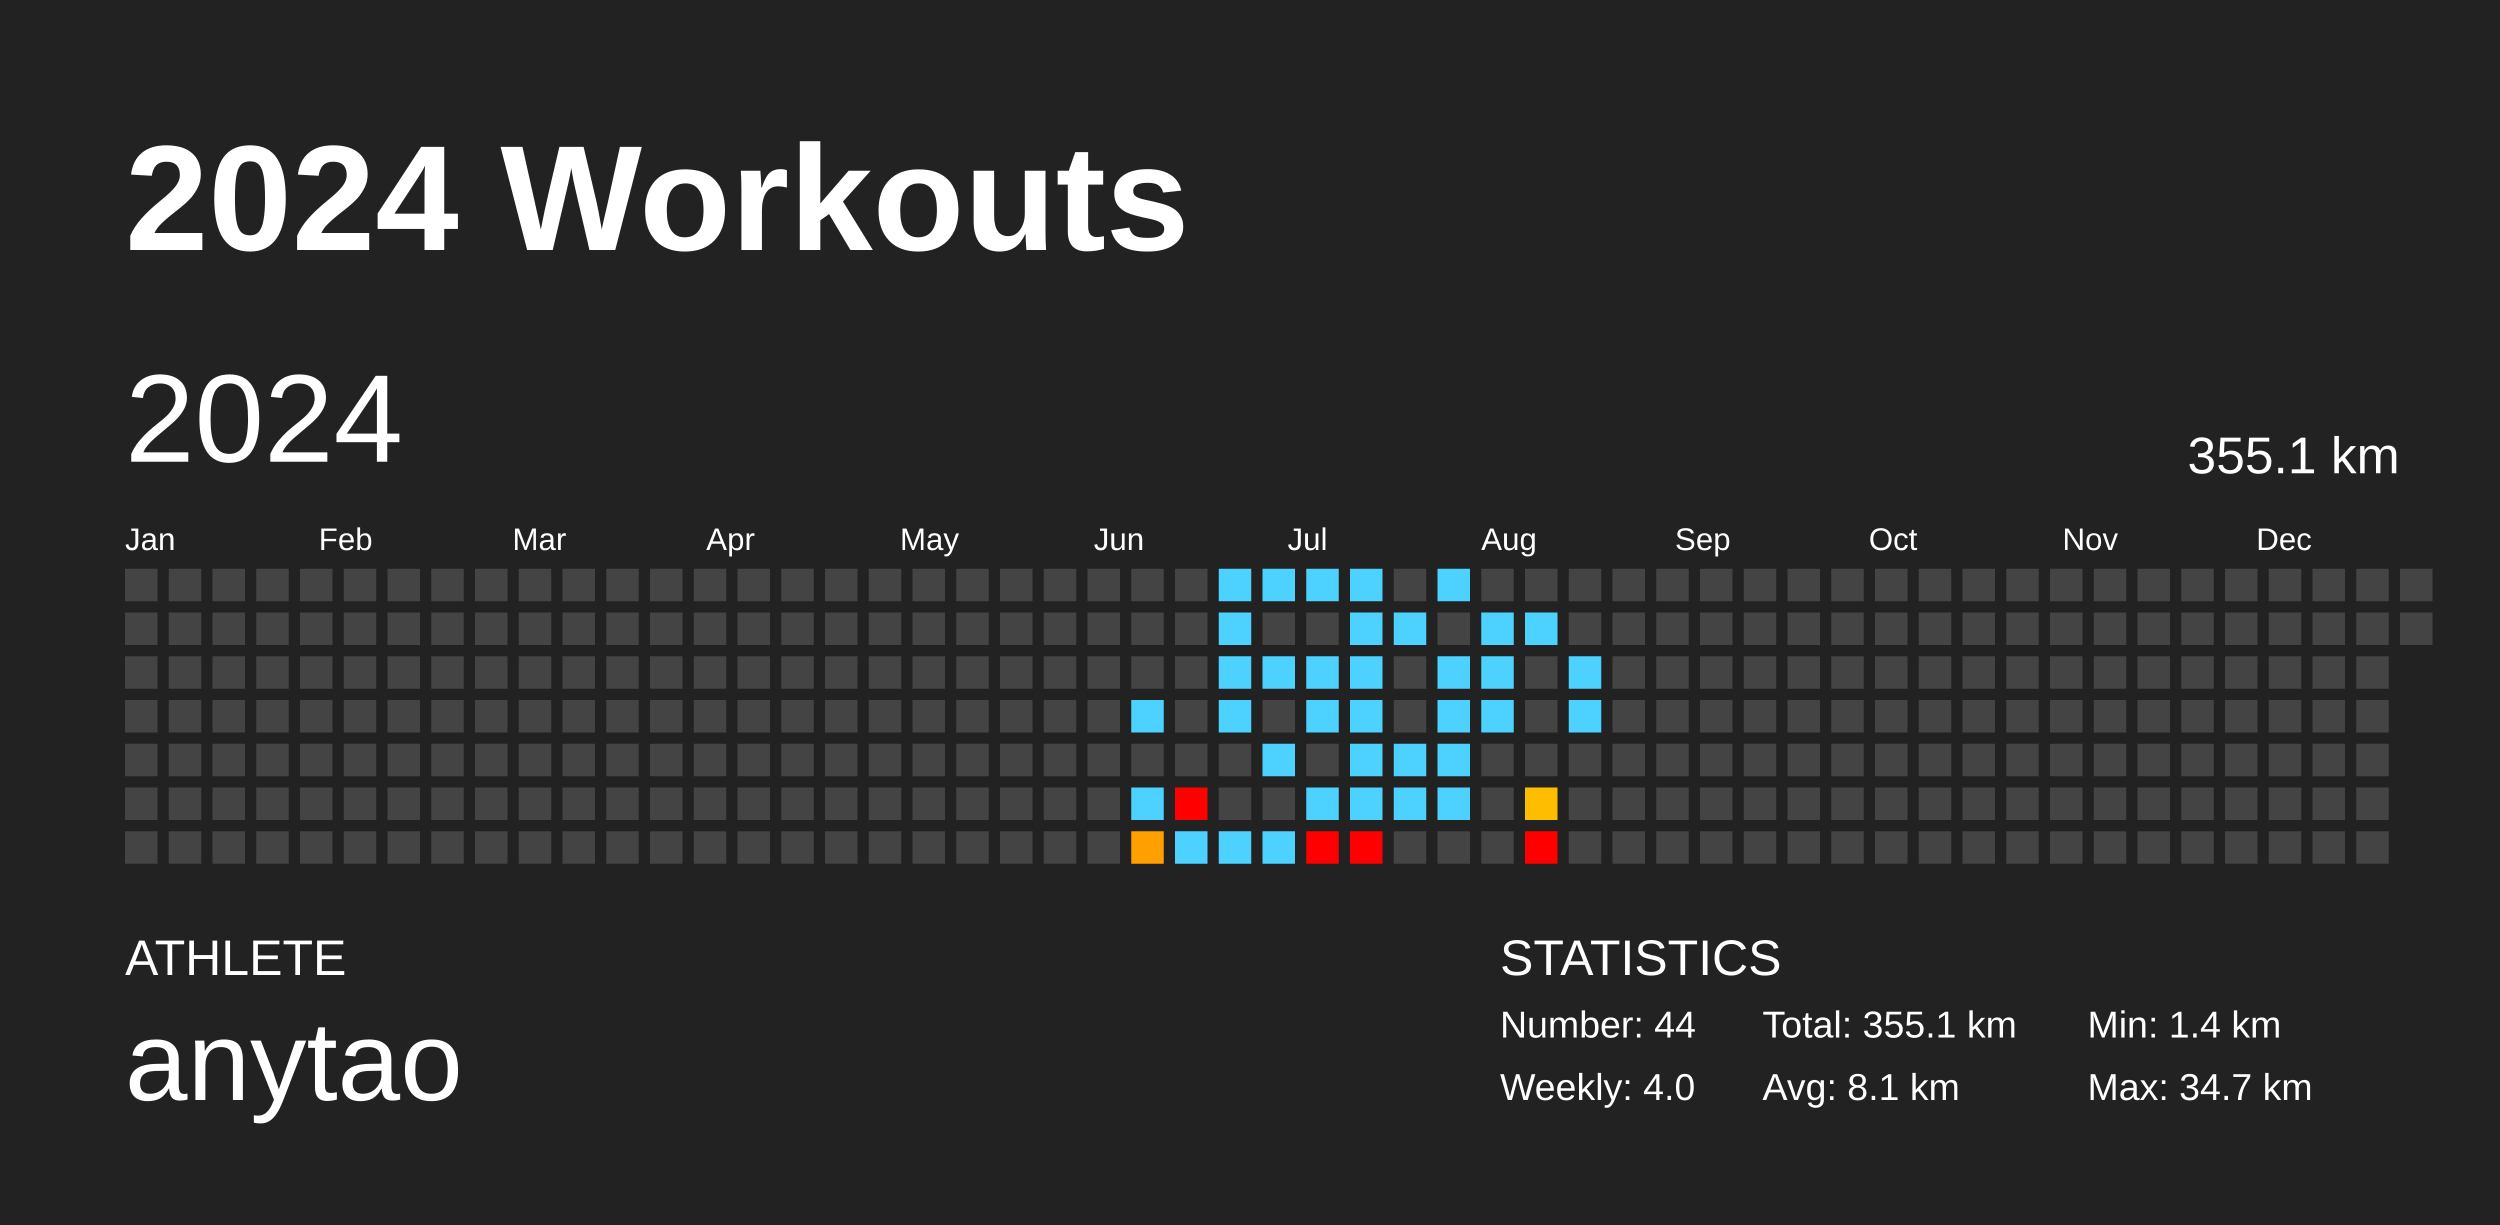
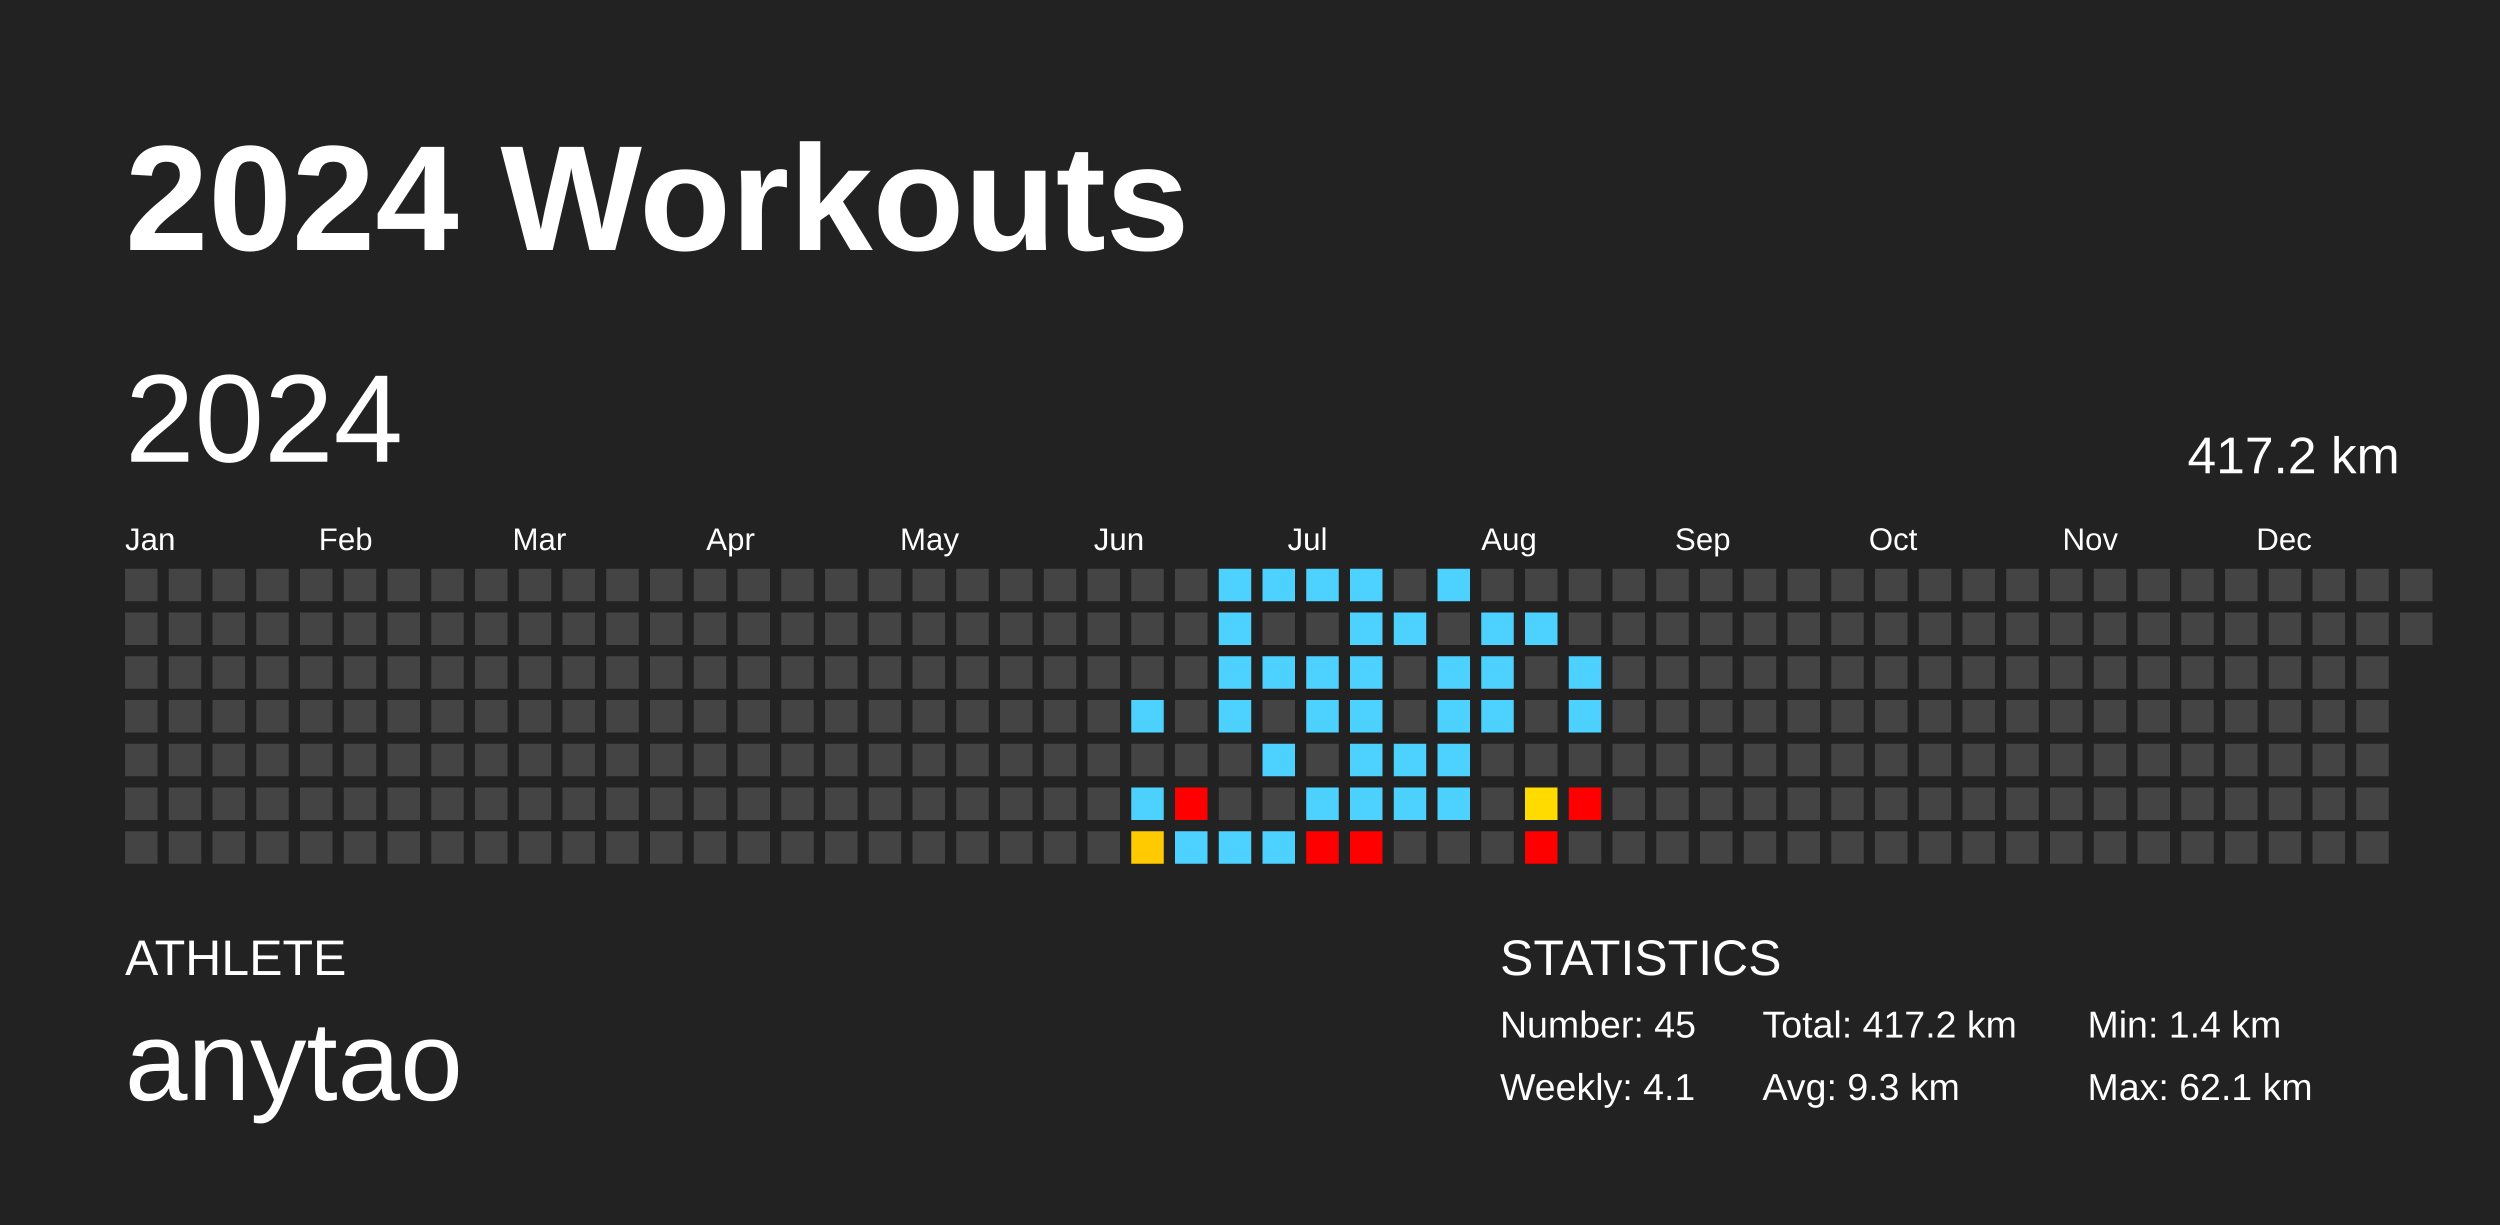
<svg xmlns="http://www.w3.org/2000/svg" baseProfile="full" height="98mm" version="1.1" viewBox="0,0,200,98" width="200mm">
  <defs />
  <rect fill="#222222" height="98" width="200" x="0" y="0" />
  <text fill="#FFFFFF" style="font-size:12px; font-family:Arial; font-weight:bold;" x="10" y="20">2024 Workouts</text>
  <text fill="#FFFFFF" style="font-size:4px; font-family:Arial" x="10" y="78">ATHLETE</text>
  <text fill="#FFFFFF" style="font-size:9px; font-family:Arial" x="10" y="88">anytao</text>
  <text fill="#FFFFFF" style="font-size:4px; font-family:Arial" x="120" y="78">STATISTICS</text>
-   <text fill="#FFFFFF" style="font-size:3px; font-family:Arial" x="120" y="83">Number: 44</text>
-   <text fill="#FFFFFF" style="font-size:3px; font-family:Arial" x="120" y="88">Weekly: 4.0</text>
-   <text fill="#FFFFFF" style="font-size:3px; font-family:Arial" x="141" y="83">Total: 355.1 km</text>
-   <text fill="#FFFFFF" style="font-size:3px; font-family:Arial" x="141" y="88">Avg: 8.1 km</text>
+   <text fill="#FFFFFF" style="font-size:3px; font-family:Arial" x="120" y="83">Number: 45</text>
+   <text fill="#FFFFFF" style="font-size:3px; font-family:Arial" x="120" y="88">Weekly: 4.1</text>
+   <text fill="#FFFFFF" style="font-size:3px; font-family:Arial" x="141" y="83">Total: 417.2 km</text>
+   <text fill="#FFFFFF" style="font-size:3px; font-family:Arial" x="141" y="88">Avg: 9.3 km</text>
  <text fill="#FFFFFF" style="font-size:3px; font-family:Arial" x="167" y="83">Min: 1.4 km</text>
-   <text fill="#FFFFFF" style="font-size:3px; font-family:Arial" x="167" y="88">Max: 34.7 km</text>
+   <text fill="#FFFFFF" style="font-size:3px; font-family:Arial" x="167" y="88">Max: 62.1 km</text>
  <text dominant-baseline="hanging" fill="#FFFFFF" style="font-size:10.0px; font-family:Arial;" x="10" y="30">2024</text>
-   <text dominant-baseline="hanging" fill="#FFFFFF" style="font-size:4.125px; font-family:Arial;" x="175" y="35">355.1 km</text>
+   <text dominant-baseline="hanging" fill="#FFFFFF" style="font-size:4.125px; font-family:Arial;" x="175" y="35">417.2 km</text>
  <text fill="#FFFFFF" style="font-size:2.5px; font-family:Arial" x="10.0" y="44">Jan</text>
  <text fill="#FFFFFF" style="font-size:2.5px; font-family:Arial" x="25.5" y="44">Feb</text>
  <text fill="#FFFFFF" style="font-size:2.5px; font-family:Arial" x="41.0" y="44">Mar</text>
  <text fill="#FFFFFF" style="font-size:2.5px; font-family:Arial" x="56.5" y="44">Apr</text>
  <text fill="#FFFFFF" style="font-size:2.5px; font-family:Arial" x="72.0" y="44">May</text>
  <text fill="#FFFFFF" style="font-size:2.5px; font-family:Arial" x="87.5" y="44">Jun</text>
  <text fill="#FFFFFF" style="font-size:2.5px; font-family:Arial" x="103.0" y="44">Jul</text>
  <text fill="#FFFFFF" style="font-size:2.5px; font-family:Arial" x="118.5" y="44">Aug</text>
  <text fill="#FFFFFF" style="font-size:2.5px; font-family:Arial" x="134.0" y="44">Sep</text>
  <text fill="#FFFFFF" style="font-size:2.5px; font-family:Arial" x="149.5" y="44">Oct</text>
  <text fill="#FFFFFF" style="font-size:2.5px; font-family:Arial" x="165.0" y="44">Nov</text>
  <text fill="#FFFFFF" style="font-size:2.5px; font-family:Arial" x="180.5" y="44">Dec</text>
  <rect fill="#444444" height="2.6" width="2.6" x="10.0" y="45.5" />
  <rect fill="#444444" height="2.6" width="2.6" x="10.0" y="49.0" />
  <rect fill="#444444" height="2.6" width="2.6" x="10.0" y="52.5" />
  <rect fill="#444444" height="2.6" width="2.6" x="10.0" y="56.0" />
  <rect fill="#444444" height="2.6" width="2.6" x="10.0" y="59.5" />
  <rect fill="#444444" height="2.6" width="2.6" x="10.0" y="63.0" />
  <rect fill="#444444" height="2.6" width="2.6" x="10.0" y="66.5" />
  <rect fill="#444444" height="2.6" width="2.6" x="13.5" y="45.5" />
  <rect fill="#444444" height="2.6" width="2.6" x="13.5" y="49.0" />
  <rect fill="#444444" height="2.6" width="2.6" x="13.5" y="52.5" />
  <rect fill="#444444" height="2.6" width="2.6" x="13.5" y="56.0" />
  <rect fill="#444444" height="2.6" width="2.6" x="13.5" y="59.5" />
  <rect fill="#444444" height="2.6" width="2.6" x="13.5" y="63.0" />
  <rect fill="#444444" height="2.6" width="2.6" x="13.5" y="66.5" />
  <rect fill="#444444" height="2.6" width="2.6" x="17.0" y="45.5" />
  <rect fill="#444444" height="2.6" width="2.6" x="17.0" y="49.0" />
  <rect fill="#444444" height="2.6" width="2.6" x="17.0" y="52.5" />
  <rect fill="#444444" height="2.6" width="2.6" x="17.0" y="56.0" />
  <rect fill="#444444" height="2.6" width="2.6" x="17.0" y="59.5" />
  <rect fill="#444444" height="2.6" width="2.6" x="17.0" y="63.0" />
  <rect fill="#444444" height="2.6" width="2.6" x="17.0" y="66.5" />
  <rect fill="#444444" height="2.6" width="2.6" x="20.5" y="45.5" />
  <rect fill="#444444" height="2.6" width="2.6" x="20.5" y="49.0" />
  <rect fill="#444444" height="2.6" width="2.6" x="20.5" y="52.5" />
  <rect fill="#444444" height="2.6" width="2.6" x="20.5" y="56.0" />
  <rect fill="#444444" height="2.6" width="2.6" x="20.5" y="59.5" />
  <rect fill="#444444" height="2.6" width="2.6" x="20.5" y="63.0" />
  <rect fill="#444444" height="2.6" width="2.6" x="20.5" y="66.5" />
  <rect fill="#444444" height="2.6" width="2.6" x="24.0" y="45.5" />
  <rect fill="#444444" height="2.6" width="2.6" x="24.0" y="49.0" />
  <rect fill="#444444" height="2.6" width="2.6" x="24.0" y="52.5" />
  <rect fill="#444444" height="2.6" width="2.6" x="24.0" y="56.0" />
  <rect fill="#444444" height="2.6" width="2.6" x="24.0" y="59.5" />
  <rect fill="#444444" height="2.6" width="2.6" x="24.0" y="63.0" />
  <rect fill="#444444" height="2.6" width="2.6" x="24.0" y="66.5" />
  <rect fill="#444444" height="2.6" width="2.6" x="27.5" y="45.5" />
  <rect fill="#444444" height="2.6" width="2.6" x="27.5" y="49.0" />
  <rect fill="#444444" height="2.6" width="2.6" x="27.5" y="52.5" />
  <rect fill="#444444" height="2.6" width="2.6" x="27.5" y="56.0" />
  <rect fill="#444444" height="2.6" width="2.6" x="27.5" y="59.5" />
  <rect fill="#444444" height="2.6" width="2.6" x="27.5" y="63.0" />
  <rect fill="#444444" height="2.6" width="2.6" x="27.5" y="66.5" />
  <rect fill="#444444" height="2.6" width="2.6" x="31.0" y="45.5" />
  <rect fill="#444444" height="2.6" width="2.6" x="31.0" y="49.0" />
  <rect fill="#444444" height="2.6" width="2.6" x="31.0" y="52.5" />
  <rect fill="#444444" height="2.6" width="2.6" x="31.0" y="56.0" />
  <rect fill="#444444" height="2.6" width="2.6" x="31.0" y="59.5" />
  <rect fill="#444444" height="2.6" width="2.6" x="31.0" y="63.0" />
  <rect fill="#444444" height="2.6" width="2.6" x="31.0" y="66.5" />
  <rect fill="#444444" height="2.6" width="2.6" x="34.5" y="45.5" />
  <rect fill="#444444" height="2.6" width="2.6" x="34.5" y="49.0" />
  <rect fill="#444444" height="2.6" width="2.6" x="34.5" y="52.5" />
  <rect fill="#444444" height="2.6" width="2.6" x="34.5" y="56.0" />
  <rect fill="#444444" height="2.6" width="2.6" x="34.5" y="59.5" />
  <rect fill="#444444" height="2.6" width="2.6" x="34.5" y="63.0" />
  <rect fill="#444444" height="2.6" width="2.6" x="34.5" y="66.5" />
  <rect fill="#444444" height="2.6" width="2.6" x="38.0" y="45.5" />
  <rect fill="#444444" height="2.6" width="2.6" x="38.0" y="49.0" />
  <rect fill="#444444" height="2.6" width="2.6" x="38.0" y="52.5" />
  <rect fill="#444444" height="2.6" width="2.6" x="38.0" y="56.0" />
  <rect fill="#444444" height="2.6" width="2.6" x="38.0" y="59.5" />
  <rect fill="#444444" height="2.6" width="2.6" x="38.0" y="63.0" />
  <rect fill="#444444" height="2.6" width="2.6" x="38.0" y="66.5" />
  <rect fill="#444444" height="2.6" width="2.6" x="41.5" y="45.5" />
  <rect fill="#444444" height="2.6" width="2.6" x="41.5" y="49.0" />
  <rect fill="#444444" height="2.6" width="2.6" x="41.5" y="52.5" />
  <rect fill="#444444" height="2.6" width="2.6" x="41.5" y="56.0" />
  <rect fill="#444444" height="2.6" width="2.6" x="41.5" y="59.5" />
  <rect fill="#444444" height="2.6" width="2.6" x="41.5" y="63.0" />
  <rect fill="#444444" height="2.6" width="2.6" x="41.5" y="66.5" />
  <rect fill="#444444" height="2.6" width="2.6" x="45.0" y="45.5" />
  <rect fill="#444444" height="2.6" width="2.6" x="45.0" y="49.0" />
  <rect fill="#444444" height="2.6" width="2.6" x="45.0" y="52.5" />
  <rect fill="#444444" height="2.6" width="2.6" x="45.0" y="56.0" />
  <rect fill="#444444" height="2.6" width="2.6" x="45.0" y="59.5" />
  <rect fill="#444444" height="2.6" width="2.6" x="45.0" y="63.0" />
  <rect fill="#444444" height="2.6" width="2.6" x="45.0" y="66.5" />
  <rect fill="#444444" height="2.6" width="2.6" x="48.5" y="45.5" />
  <rect fill="#444444" height="2.6" width="2.6" x="48.5" y="49.0" />
  <rect fill="#444444" height="2.6" width="2.6" x="48.5" y="52.5" />
  <rect fill="#444444" height="2.6" width="2.6" x="48.5" y="56.0" />
  <rect fill="#444444" height="2.6" width="2.6" x="48.5" y="59.5" />
  <rect fill="#444444" height="2.6" width="2.6" x="48.5" y="63.0" />
  <rect fill="#444444" height="2.6" width="2.6" x="48.5" y="66.5" />
  <rect fill="#444444" height="2.6" width="2.6" x="52.0" y="45.5" />
  <rect fill="#444444" height="2.6" width="2.6" x="52.0" y="49.0" />
  <rect fill="#444444" height="2.6" width="2.6" x="52.0" y="52.5" />
  <rect fill="#444444" height="2.6" width="2.6" x="52.0" y="56.0" />
  <rect fill="#444444" height="2.6" width="2.6" x="52.0" y="59.5" />
  <rect fill="#444444" height="2.6" width="2.6" x="52.0" y="63.0" />
  <rect fill="#444444" height="2.6" width="2.6" x="52.0" y="66.5" />
  <rect fill="#444444" height="2.6" width="2.6" x="55.5" y="45.5" />
  <rect fill="#444444" height="2.6" width="2.6" x="55.5" y="49.0" />
  <rect fill="#444444" height="2.6" width="2.6" x="55.5" y="52.5" />
  <rect fill="#444444" height="2.6" width="2.6" x="55.5" y="56.0" />
  <rect fill="#444444" height="2.6" width="2.6" x="55.5" y="59.5" />
  <rect fill="#444444" height="2.6" width="2.6" x="55.5" y="63.0" />
  <rect fill="#444444" height="2.6" width="2.6" x="55.5" y="66.5" />
  <rect fill="#444444" height="2.6" width="2.6" x="59.0" y="45.5" />
  <rect fill="#444444" height="2.6" width="2.6" x="59.0" y="49.0" />
  <rect fill="#444444" height="2.6" width="2.6" x="59.0" y="52.5" />
  <rect fill="#444444" height="2.6" width="2.6" x="59.0" y="56.0" />
  <rect fill="#444444" height="2.6" width="2.6" x="59.0" y="59.5" />
  <rect fill="#444444" height="2.6" width="2.6" x="59.0" y="63.0" />
  <rect fill="#444444" height="2.6" width="2.6" x="59.0" y="66.5" />
  <rect fill="#444444" height="2.6" width="2.6" x="62.5" y="45.5" />
  <rect fill="#444444" height="2.6" width="2.6" x="62.5" y="49.0" />
  <rect fill="#444444" height="2.6" width="2.6" x="62.5" y="52.5" />
  <rect fill="#444444" height="2.6" width="2.6" x="62.5" y="56.0" />
  <rect fill="#444444" height="2.6" width="2.6" x="62.5" y="59.5" />
  <rect fill="#444444" height="2.6" width="2.6" x="62.5" y="63.0" />
  <rect fill="#444444" height="2.6" width="2.6" x="62.5" y="66.5" />
  <rect fill="#444444" height="2.6" width="2.6" x="66.0" y="45.5" />
  <rect fill="#444444" height="2.6" width="2.6" x="66.0" y="49.0" />
  <rect fill="#444444" height="2.6" width="2.6" x="66.0" y="52.5" />
  <rect fill="#444444" height="2.6" width="2.6" x="66.0" y="56.0" />
  <rect fill="#444444" height="2.6" width="2.6" x="66.0" y="59.5" />
  <rect fill="#444444" height="2.6" width="2.6" x="66.0" y="63.0" />
  <rect fill="#444444" height="2.6" width="2.6" x="66.0" y="66.5" />
  <rect fill="#444444" height="2.6" width="2.6" x="69.5" y="45.5" />
  <rect fill="#444444" height="2.6" width="2.6" x="69.5" y="49.0" />
  <rect fill="#444444" height="2.6" width="2.6" x="69.5" y="52.5" />
  <rect fill="#444444" height="2.6" width="2.6" x="69.5" y="56.0" />
  <rect fill="#444444" height="2.6" width="2.6" x="69.5" y="59.5" />
  <rect fill="#444444" height="2.6" width="2.6" x="69.5" y="63.0" />
  <rect fill="#444444" height="2.6" width="2.6" x="69.5" y="66.5" />
  <rect fill="#444444" height="2.6" width="2.6" x="73.0" y="45.5" />
  <rect fill="#444444" height="2.6" width="2.6" x="73.0" y="49.0" />
  <rect fill="#444444" height="2.6" width="2.6" x="73.0" y="52.5" />
  <rect fill="#444444" height="2.6" width="2.6" x="73.0" y="56.0" />
  <rect fill="#444444" height="2.6" width="2.6" x="73.0" y="59.5" />
  <rect fill="#444444" height="2.6" width="2.6" x="73.0" y="63.0" />
  <rect fill="#444444" height="2.6" width="2.6" x="73.0" y="66.5" />
  <rect fill="#444444" height="2.6" width="2.6" x="76.5" y="45.5" />
  <rect fill="#444444" height="2.6" width="2.6" x="76.5" y="49.0" />
  <rect fill="#444444" height="2.6" width="2.6" x="76.5" y="52.5" />
  <rect fill="#444444" height="2.6" width="2.6" x="76.5" y="56.0" />
  <rect fill="#444444" height="2.6" width="2.6" x="76.5" y="59.5" />
  <rect fill="#444444" height="2.6" width="2.6" x="76.5" y="63.0" />
  <rect fill="#444444" height="2.6" width="2.6" x="76.5" y="66.5" />
  <rect fill="#444444" height="2.6" width="2.6" x="80.0" y="45.5" />
  <rect fill="#444444" height="2.6" width="2.6" x="80.0" y="49.0" />
  <rect fill="#444444" height="2.6" width="2.6" x="80.0" y="52.5" />
  <rect fill="#444444" height="2.6" width="2.6" x="80.0" y="56.0" />
  <rect fill="#444444" height="2.6" width="2.6" x="80.0" y="59.5" />
  <rect fill="#444444" height="2.6" width="2.6" x="80.0" y="63.0" />
  <rect fill="#444444" height="2.6" width="2.6" x="80.0" y="66.5" />
  <rect fill="#444444" height="2.6" width="2.6" x="83.5" y="45.5" />
  <rect fill="#444444" height="2.6" width="2.6" x="83.5" y="49.0" />
  <rect fill="#444444" height="2.6" width="2.6" x="83.5" y="52.5" />
  <rect fill="#444444" height="2.6" width="2.6" x="83.5" y="56.0" />
  <rect fill="#444444" height="2.6" width="2.6" x="83.5" y="59.5" />
  <rect fill="#444444" height="2.6" width="2.6" x="83.5" y="63.0" />
  <rect fill="#444444" height="2.6" width="2.6" x="83.5" y="66.5" />
  <rect fill="#444444" height="2.6" width="2.6" x="87.0" y="45.5" />
  <rect fill="#444444" height="2.6" width="2.6" x="87.0" y="49.0" />
  <rect fill="#444444" height="2.6" width="2.6" x="87.0" y="52.5" />
  <rect fill="#444444" height="2.6" width="2.6" x="87.0" y="56.0" />
  <rect fill="#444444" height="2.6" width="2.6" x="87.0" y="59.5" />
  <rect fill="#444444" height="2.6" width="2.6" x="87.0" y="63.0" />
  <rect fill="#444444" height="2.6" width="2.6" x="87.0" y="66.5" />
  <rect fill="#444444" height="2.6" width="2.6" x="90.5" y="45.5" />
  <rect fill="#444444" height="2.6" width="2.6" x="90.5" y="49.0" />
  <rect fill="#444444" height="2.6" width="2.6" x="90.5" y="52.5" />
  <rect fill="#4dd2ff" height="2.6" width="2.6" x="90.5" y="56.0" />
  <rect fill="#444444" height="2.6" width="2.6" x="90.5" y="59.5" />
  <rect fill="#4dd2ff" height="2.6" width="2.6" x="90.5" y="63.0" />
-   <rect fill="#ff9f00" height="2.6" width="2.6" x="90.5" y="66.5" />
+   <rect fill="#ffcb00" height="2.6" width="2.6" x="90.5" y="66.5" />
  <rect fill="#444444" height="2.6" width="2.6" x="94.0" y="45.5" />
  <rect fill="#444444" height="2.6" width="2.6" x="94.0" y="49.0" />
  <rect fill="#444444" height="2.6" width="2.6" x="94.0" y="52.5" />
  <rect fill="#444444" height="2.6" width="2.6" x="94.0" y="56.0" />
  <rect fill="#444444" height="2.6" width="2.6" x="94.0" y="59.5" />
  <rect fill="red" height="2.6" width="2.6" x="94.0" y="63.0" />
  <rect fill="#4dd2ff" height="2.6" width="2.6" x="94.0" y="66.5" />
  <rect fill="#4dd2ff" height="2.6" width="2.6" x="97.5" y="45.5" />
  <rect fill="#4dd2ff" height="2.6" width="2.6" x="97.5" y="49.0" />
  <rect fill="#4dd2ff" height="2.6" width="2.6" x="97.5" y="52.5" />
  <rect fill="#4dd2ff" height="2.6" width="2.6" x="97.5" y="56.0" />
  <rect fill="#444444" height="2.6" width="2.6" x="97.5" y="59.5" />
  <rect fill="#444444" height="2.6" width="2.6" x="97.5" y="63.0" />
  <rect fill="#4dd2ff" height="2.6" width="2.6" x="97.5" y="66.5" />
  <rect fill="#4dd2ff" height="2.6" width="2.6" x="101.0" y="45.5" />
  <rect fill="#444444" height="2.6" width="2.6" x="101.0" y="49.0" />
  <rect fill="#4dd2ff" height="2.6" width="2.6" x="101.0" y="52.5" />
  <rect fill="#444444" height="2.6" width="2.6" x="101.0" y="56.0" />
  <rect fill="#4dd2ff" height="2.6" width="2.6" x="101.0" y="59.5" />
  <rect fill="#444444" height="2.6" width="2.6" x="101.0" y="63.0" />
  <rect fill="#4dd2ff" height="2.6" width="2.6" x="101.0" y="66.5" />
  <rect fill="#4dd2ff" height="2.6" width="2.6" x="104.5" y="45.5" />
  <rect fill="#444444" height="2.6" width="2.6" x="104.5" y="49.0" />
  <rect fill="#4dd2ff" height="2.6" width="2.6" x="104.5" y="52.5" />
  <rect fill="#4dd2ff" height="2.6" width="2.6" x="104.5" y="56.0" />
  <rect fill="#444444" height="2.6" width="2.6" x="104.5" y="59.5" />
  <rect fill="#4dd2ff" height="2.6" width="2.6" x="104.5" y="63.0" />
  <rect fill="red" height="2.6" width="2.6" x="104.5" y="66.5" />
  <rect fill="#4dd2ff" height="2.6" width="2.6" x="108.0" y="45.5" />
  <rect fill="#4dd2ff" height="2.6" width="2.6" x="108.0" y="49.0" />
  <rect fill="#4dd2ff" height="2.6" width="2.6" x="108.0" y="52.5" />
  <rect fill="#4dd2ff" height="2.6" width="2.6" x="108.0" y="56.0" />
  <rect fill="#4dd2ff" height="2.6" width="2.6" x="108.0" y="59.5" />
  <rect fill="#4dd2ff" height="2.6" width="2.6" x="108.0" y="63.0" />
  <rect fill="red" height="2.6" width="2.6" x="108.0" y="66.5" />
  <rect fill="#444444" height="2.6" width="2.6" x="111.5" y="45.5" />
  <rect fill="#4dd2ff" height="2.6" width="2.6" x="111.5" y="49.0" />
  <rect fill="#444444" height="2.6" width="2.6" x="111.5" y="52.5" />
  <rect fill="#444444" height="2.6" width="2.6" x="111.5" y="56.0" />
  <rect fill="#4dd2ff" height="2.6" width="2.6" x="111.5" y="59.5" />
  <rect fill="#4dd2ff" height="2.6" width="2.6" x="111.5" y="63.0" />
  <rect fill="#444444" height="2.6" width="2.6" x="111.5" y="66.5" />
  <rect fill="#4dd2ff" height="2.6" width="2.6" x="115.0" y="45.5" />
  <rect fill="#444444" height="2.6" width="2.6" x="115.0" y="49.0" />
  <rect fill="#4dd2ff" height="2.6" width="2.6" x="115.0" y="52.5" />
  <rect fill="#4dd2ff" height="2.6" width="2.6" x="115.0" y="56.0" />
  <rect fill="#4dd2ff" height="2.6" width="2.6" x="115.0" y="59.5" />
  <rect fill="#4dd2ff" height="2.6" width="2.6" x="115.0" y="63.0" />
  <rect fill="#444444" height="2.6" width="2.6" x="115.0" y="66.5" />
  <rect fill="#444444" height="2.6" width="2.6" x="118.5" y="45.5" />
  <rect fill="#4dd2ff" height="2.6" width="2.6" x="118.5" y="49.0" />
  <rect fill="#4dd2ff" height="2.6" width="2.6" x="118.5" y="52.5" />
  <rect fill="#4dd2ff" height="2.6" width="2.6" x="118.5" y="56.0" />
  <rect fill="#444444" height="2.6" width="2.6" x="118.5" y="59.5" />
  <rect fill="#444444" height="2.6" width="2.6" x="118.5" y="63.0" />
  <rect fill="#444444" height="2.6" width="2.6" x="118.5" y="66.5" />
  <rect fill="#444444" height="2.6" width="2.6" x="122.0" y="45.5" />
  <rect fill="#4dd2ff" height="2.6" width="2.6" x="122.0" y="49.0" />
  <rect fill="#444444" height="2.6" width="2.6" x="122.0" y="52.5" />
  <rect fill="#444444" height="2.6" width="2.6" x="122.0" y="56.0" />
  <rect fill="#444444" height="2.6" width="2.6" x="122.0" y="59.5" />
-   <rect fill="#ffbd00" height="2.6" width="2.6" x="122.0" y="63.0" />
+   <rect fill="#ffdb00" height="2.6" width="2.6" x="122.0" y="63.0" />
  <rect fill="red" height="2.6" width="2.6" x="122.0" y="66.5" />
  <rect fill="#444444" height="2.6" width="2.6" x="125.5" y="45.5" />
  <rect fill="#444444" height="2.6" width="2.6" x="125.5" y="49.0" />
  <rect fill="#4dd2ff" height="2.6" width="2.6" x="125.5" y="52.5" />
  <rect fill="#4dd2ff" height="2.6" width="2.6" x="125.5" y="56.0" />
  <rect fill="#444444" height="2.6" width="2.6" x="125.5" y="59.5" />
-   <rect fill="#444444" height="2.6" width="2.6" x="125.5" y="63.0" />
+   <rect fill="red" height="2.6" width="2.6" x="125.5" y="63.0" />
  <rect fill="#444444" height="2.6" width="2.6" x="125.5" y="66.5" />
  <rect fill="#444444" height="2.6" width="2.6" x="129.0" y="45.5" />
  <rect fill="#444444" height="2.6" width="2.6" x="129.0" y="49.0" />
  <rect fill="#444444" height="2.6" width="2.6" x="129.0" y="52.5" />
  <rect fill="#444444" height="2.6" width="2.6" x="129.0" y="56.0" />
  <rect fill="#444444" height="2.6" width="2.6" x="129.0" y="59.5" />
  <rect fill="#444444" height="2.6" width="2.6" x="129.0" y="63.0" />
  <rect fill="#444444" height="2.6" width="2.6" x="129.0" y="66.5" />
  <rect fill="#444444" height="2.6" width="2.6" x="132.5" y="45.5" />
  <rect fill="#444444" height="2.6" width="2.6" x="132.5" y="49.0" />
  <rect fill="#444444" height="2.6" width="2.6" x="132.5" y="52.5" />
  <rect fill="#444444" height="2.6" width="2.6" x="132.5" y="56.0" />
  <rect fill="#444444" height="2.6" width="2.6" x="132.5" y="59.5" />
  <rect fill="#444444" height="2.6" width="2.6" x="132.5" y="63.0" />
  <rect fill="#444444" height="2.6" width="2.6" x="132.5" y="66.5" />
  <rect fill="#444444" height="2.6" width="2.6" x="136.0" y="45.5" />
  <rect fill="#444444" height="2.6" width="2.6" x="136.0" y="49.0" />
  <rect fill="#444444" height="2.6" width="2.6" x="136.0" y="52.5" />
  <rect fill="#444444" height="2.6" width="2.6" x="136.0" y="56.0" />
  <rect fill="#444444" height="2.6" width="2.6" x="136.0" y="59.5" />
  <rect fill="#444444" height="2.6" width="2.6" x="136.0" y="63.0" />
  <rect fill="#444444" height="2.6" width="2.6" x="136.0" y="66.5" />
  <rect fill="#444444" height="2.6" width="2.6" x="139.5" y="45.5" />
  <rect fill="#444444" height="2.6" width="2.6" x="139.5" y="49.0" />
  <rect fill="#444444" height="2.6" width="2.6" x="139.5" y="52.5" />
  <rect fill="#444444" height="2.6" width="2.6" x="139.5" y="56.0" />
  <rect fill="#444444" height="2.6" width="2.6" x="139.5" y="59.5" />
  <rect fill="#444444" height="2.6" width="2.6" x="139.5" y="63.0" />
  <rect fill="#444444" height="2.6" width="2.6" x="139.5" y="66.5" />
  <rect fill="#444444" height="2.6" width="2.6" x="143.0" y="45.5" />
  <rect fill="#444444" height="2.6" width="2.6" x="143.0" y="49.0" />
  <rect fill="#444444" height="2.6" width="2.6" x="143.0" y="52.5" />
  <rect fill="#444444" height="2.6" width="2.6" x="143.0" y="56.0" />
  <rect fill="#444444" height="2.6" width="2.6" x="143.0" y="59.5" />
  <rect fill="#444444" height="2.6" width="2.6" x="143.0" y="63.0" />
  <rect fill="#444444" height="2.6" width="2.6" x="143.0" y="66.5" />
  <rect fill="#444444" height="2.6" width="2.6" x="146.5" y="45.5" />
  <rect fill="#444444" height="2.6" width="2.6" x="146.5" y="49.0" />
  <rect fill="#444444" height="2.6" width="2.6" x="146.5" y="52.5" />
  <rect fill="#444444" height="2.6" width="2.6" x="146.5" y="56.0" />
  <rect fill="#444444" height="2.6" width="2.6" x="146.5" y="59.5" />
  <rect fill="#444444" height="2.6" width="2.6" x="146.5" y="63.0" />
  <rect fill="#444444" height="2.6" width="2.6" x="146.5" y="66.5" />
  <rect fill="#444444" height="2.6" width="2.6" x="150.0" y="45.5" />
  <rect fill="#444444" height="2.6" width="2.6" x="150.0" y="49.0" />
  <rect fill="#444444" height="2.6" width="2.6" x="150.0" y="52.5" />
  <rect fill="#444444" height="2.6" width="2.6" x="150.0" y="56.0" />
  <rect fill="#444444" height="2.6" width="2.6" x="150.0" y="59.5" />
  <rect fill="#444444" height="2.6" width="2.6" x="150.0" y="63.0" />
  <rect fill="#444444" height="2.6" width="2.6" x="150.0" y="66.5" />
  <rect fill="#444444" height="2.6" width="2.6" x="153.5" y="45.5" />
  <rect fill="#444444" height="2.6" width="2.6" x="153.5" y="49.0" />
  <rect fill="#444444" height="2.6" width="2.6" x="153.5" y="52.5" />
  <rect fill="#444444" height="2.6" width="2.6" x="153.5" y="56.0" />
  <rect fill="#444444" height="2.6" width="2.6" x="153.5" y="59.5" />
  <rect fill="#444444" height="2.6" width="2.6" x="153.5" y="63.0" />
  <rect fill="#444444" height="2.6" width="2.6" x="153.5" y="66.5" />
  <rect fill="#444444" height="2.6" width="2.6" x="157.0" y="45.5" />
  <rect fill="#444444" height="2.6" width="2.6" x="157.0" y="49.0" />
  <rect fill="#444444" height="2.6" width="2.6" x="157.0" y="52.5" />
  <rect fill="#444444" height="2.6" width="2.6" x="157.0" y="56.0" />
  <rect fill="#444444" height="2.6" width="2.6" x="157.0" y="59.5" />
  <rect fill="#444444" height="2.6" width="2.6" x="157.0" y="63.0" />
  <rect fill="#444444" height="2.6" width="2.6" x="157.0" y="66.5" />
  <rect fill="#444444" height="2.6" width="2.6" x="160.5" y="45.5" />
  <rect fill="#444444" height="2.6" width="2.6" x="160.5" y="49.0" />
  <rect fill="#444444" height="2.6" width="2.6" x="160.5" y="52.5" />
  <rect fill="#444444" height="2.6" width="2.6" x="160.5" y="56.0" />
  <rect fill="#444444" height="2.6" width="2.6" x="160.5" y="59.5" />
  <rect fill="#444444" height="2.6" width="2.6" x="160.5" y="63.0" />
  <rect fill="#444444" height="2.6" width="2.6" x="160.5" y="66.5" />
  <rect fill="#444444" height="2.6" width="2.6" x="164.0" y="45.5" />
  <rect fill="#444444" height="2.6" width="2.6" x="164.0" y="49.0" />
  <rect fill="#444444" height="2.6" width="2.6" x="164.0" y="52.5" />
  <rect fill="#444444" height="2.6" width="2.6" x="164.0" y="56.0" />
  <rect fill="#444444" height="2.6" width="2.6" x="164.0" y="59.5" />
  <rect fill="#444444" height="2.6" width="2.6" x="164.0" y="63.0" />
  <rect fill="#444444" height="2.6" width="2.6" x="164.0" y="66.5" />
  <rect fill="#444444" height="2.6" width="2.6" x="167.5" y="45.5" />
  <rect fill="#444444" height="2.6" width="2.6" x="167.5" y="49.0" />
  <rect fill="#444444" height="2.6" width="2.6" x="167.5" y="52.5" />
  <rect fill="#444444" height="2.6" width="2.6" x="167.5" y="56.0" />
  <rect fill="#444444" height="2.6" width="2.6" x="167.5" y="59.5" />
  <rect fill="#444444" height="2.6" width="2.6" x="167.5" y="63.0" />
  <rect fill="#444444" height="2.6" width="2.6" x="167.5" y="66.5" />
  <rect fill="#444444" height="2.6" width="2.6" x="171.0" y="45.5" />
  <rect fill="#444444" height="2.6" width="2.6" x="171.0" y="49.0" />
  <rect fill="#444444" height="2.6" width="2.6" x="171.0" y="52.5" />
  <rect fill="#444444" height="2.6" width="2.6" x="171.0" y="56.0" />
  <rect fill="#444444" height="2.6" width="2.6" x="171.0" y="59.5" />
  <rect fill="#444444" height="2.6" width="2.6" x="171.0" y="63.0" />
  <rect fill="#444444" height="2.6" width="2.6" x="171.0" y="66.5" />
  <rect fill="#444444" height="2.6" width="2.6" x="174.5" y="45.5" />
  <rect fill="#444444" height="2.6" width="2.6" x="174.5" y="49.0" />
  <rect fill="#444444" height="2.6" width="2.6" x="174.5" y="52.5" />
  <rect fill="#444444" height="2.6" width="2.6" x="174.5" y="56.0" />
  <rect fill="#444444" height="2.6" width="2.6" x="174.5" y="59.5" />
  <rect fill="#444444" height="2.6" width="2.6" x="174.5" y="63.0" />
  <rect fill="#444444" height="2.6" width="2.6" x="174.5" y="66.5" />
  <rect fill="#444444" height="2.6" width="2.6" x="178.0" y="45.5" />
  <rect fill="#444444" height="2.6" width="2.6" x="178.0" y="49.0" />
  <rect fill="#444444" height="2.6" width="2.6" x="178.0" y="52.5" />
  <rect fill="#444444" height="2.6" width="2.6" x="178.0" y="56.0" />
  <rect fill="#444444" height="2.6" width="2.6" x="178.0" y="59.5" />
  <rect fill="#444444" height="2.6" width="2.6" x="178.0" y="63.0" />
  <rect fill="#444444" height="2.6" width="2.6" x="178.0" y="66.5" />
  <rect fill="#444444" height="2.6" width="2.6" x="181.5" y="45.5" />
  <rect fill="#444444" height="2.6" width="2.6" x="181.5" y="49.0" />
  <rect fill="#444444" height="2.6" width="2.6" x="181.5" y="52.5" />
  <rect fill="#444444" height="2.6" width="2.6" x="181.5" y="56.0" />
  <rect fill="#444444" height="2.6" width="2.6" x="181.5" y="59.5" />
  <rect fill="#444444" height="2.6" width="2.6" x="181.5" y="63.0" />
  <rect fill="#444444" height="2.6" width="2.6" x="181.5" y="66.5" />
  <rect fill="#444444" height="2.6" width="2.6" x="185.0" y="45.5" />
  <rect fill="#444444" height="2.6" width="2.6" x="185.0" y="49.0" />
  <rect fill="#444444" height="2.6" width="2.6" x="185.0" y="52.5" />
  <rect fill="#444444" height="2.6" width="2.6" x="185.0" y="56.0" />
  <rect fill="#444444" height="2.6" width="2.6" x="185.0" y="59.5" />
  <rect fill="#444444" height="2.6" width="2.6" x="185.0" y="63.0" />
  <rect fill="#444444" height="2.6" width="2.6" x="185.0" y="66.5" />
  <rect fill="#444444" height="2.6" width="2.6" x="188.5" y="45.5" />
  <rect fill="#444444" height="2.6" width="2.6" x="188.5" y="49.0" />
  <rect fill="#444444" height="2.6" width="2.6" x="188.5" y="52.5" />
  <rect fill="#444444" height="2.6" width="2.6" x="188.5" y="56.0" />
  <rect fill="#444444" height="2.6" width="2.6" x="188.5" y="59.5" />
  <rect fill="#444444" height="2.6" width="2.6" x="188.5" y="63.0" />
  <rect fill="#444444" height="2.6" width="2.6" x="188.5" y="66.5" />
  <rect fill="#444444" height="2.6" width="2.6" x="192.0" y="45.5" />
  <rect fill="#444444" height="2.6" width="2.6" x="192.0" y="49.0" />
</svg>
